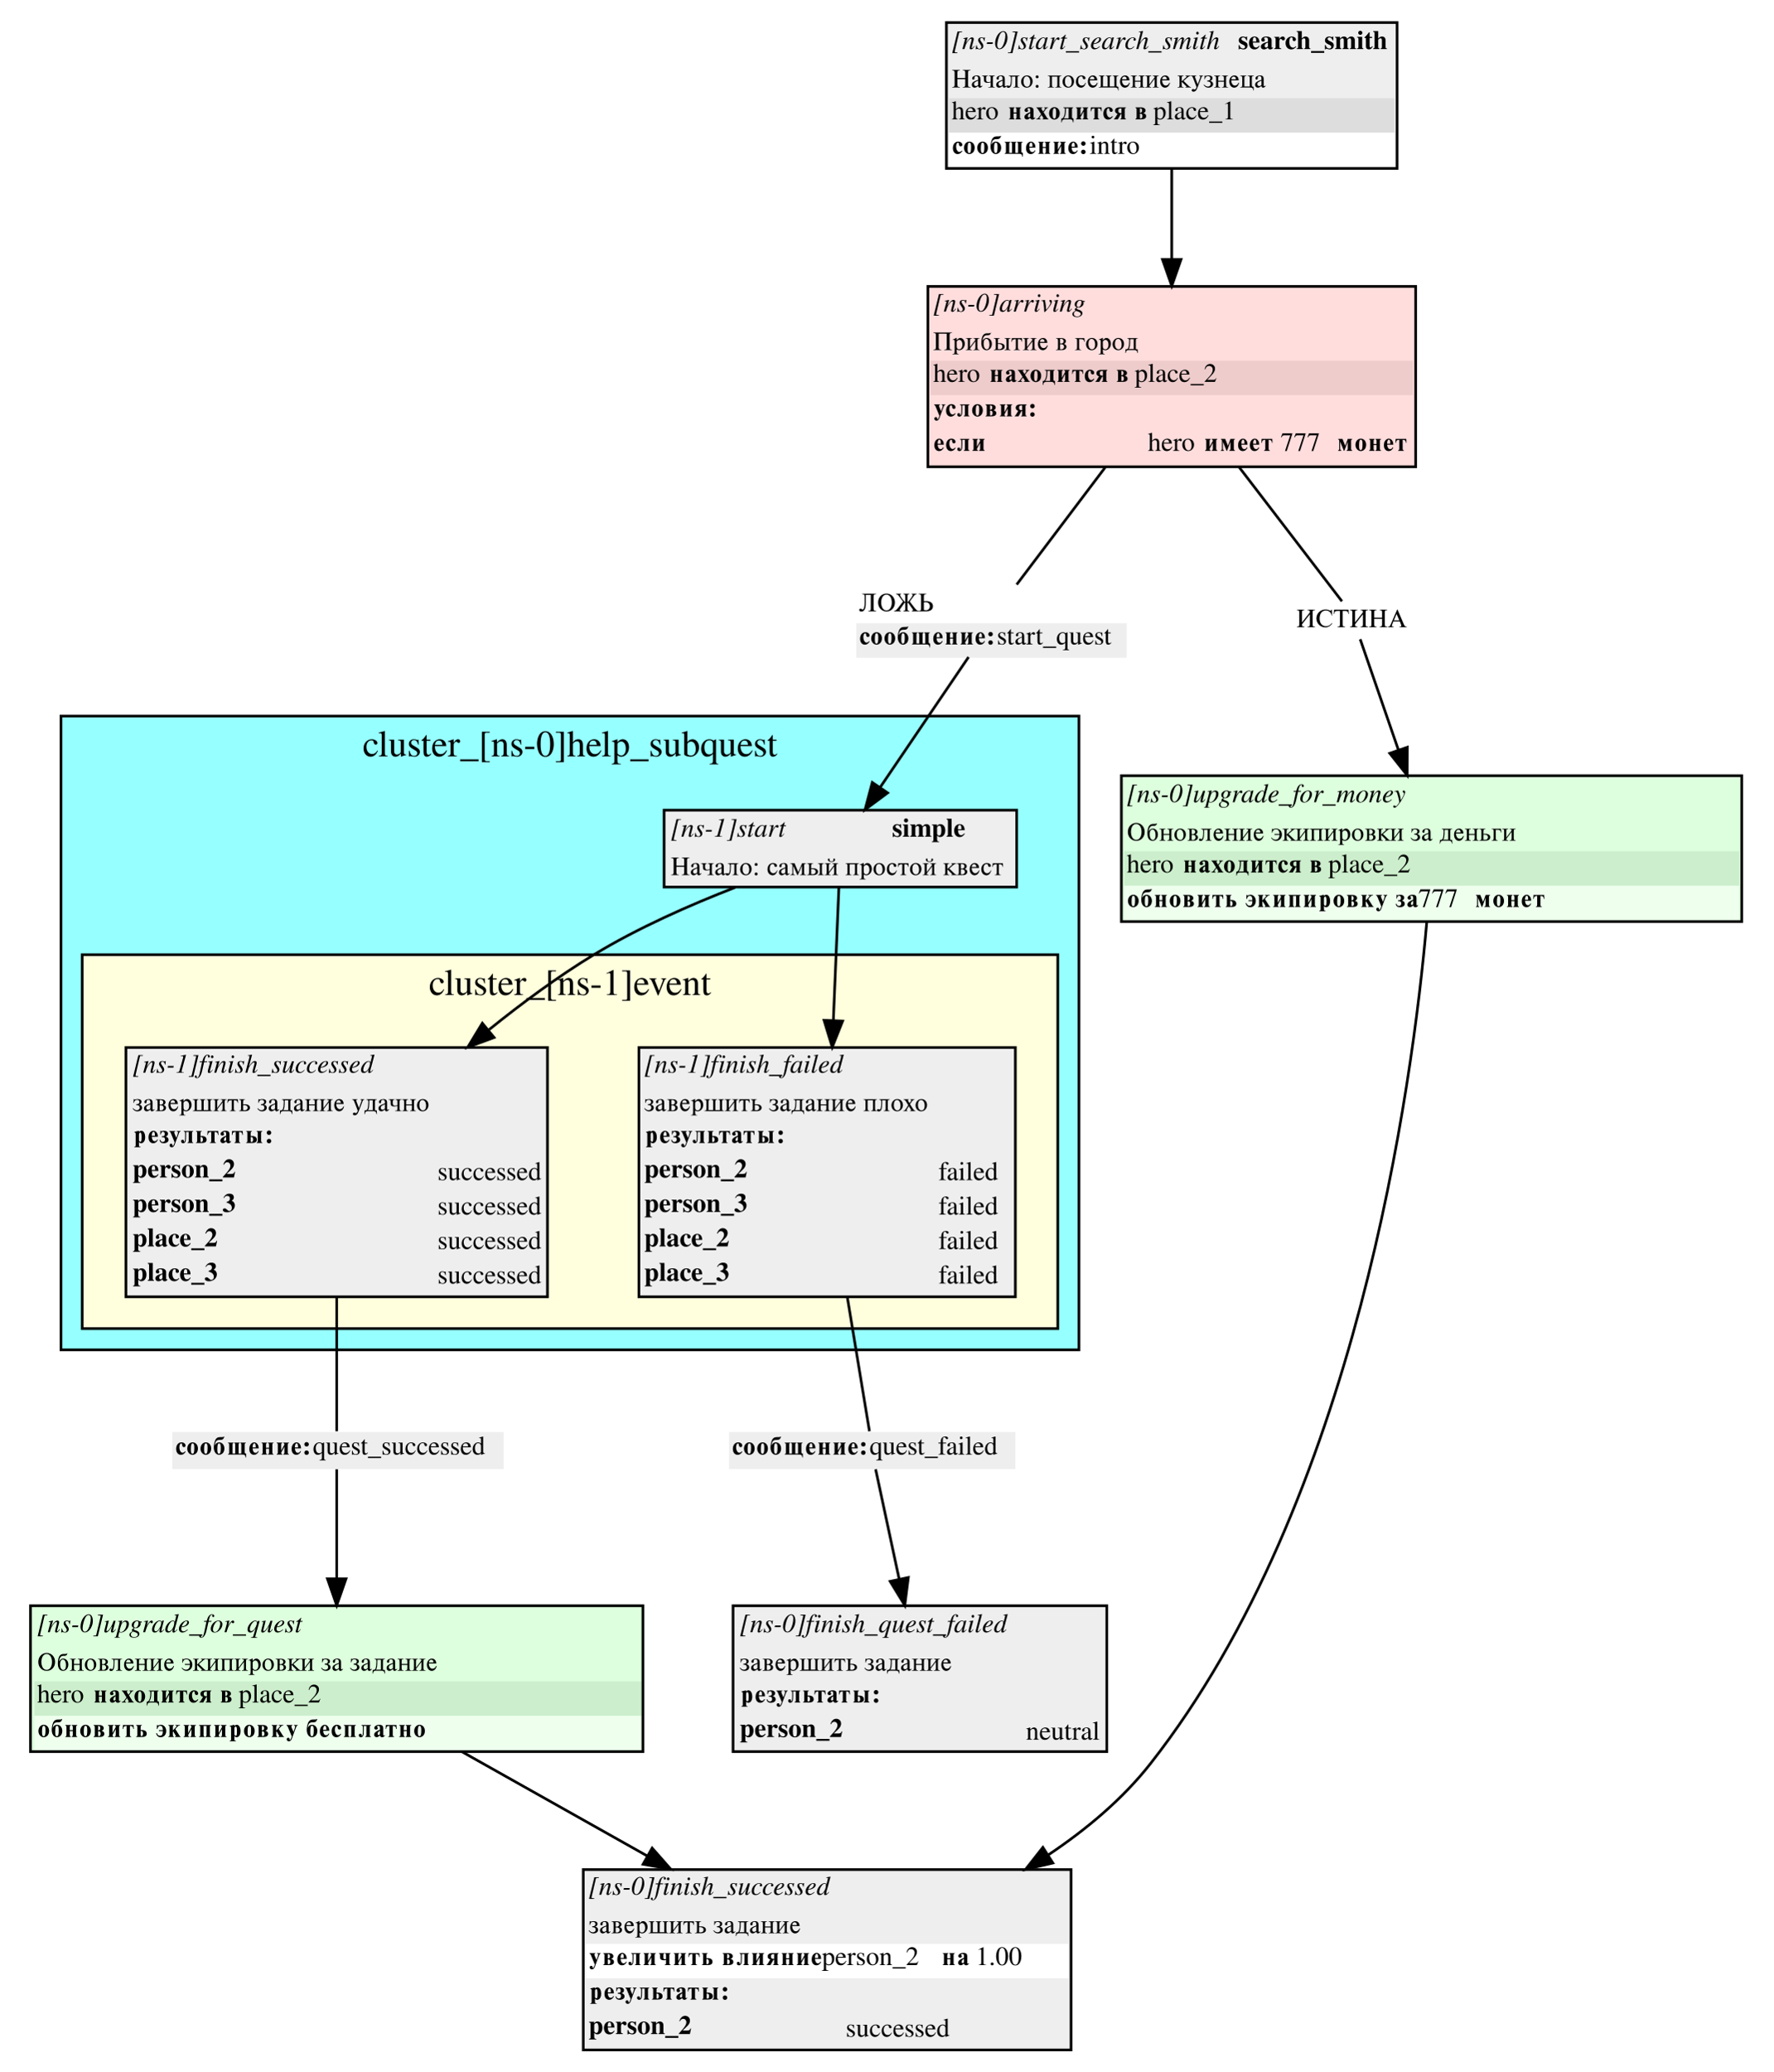
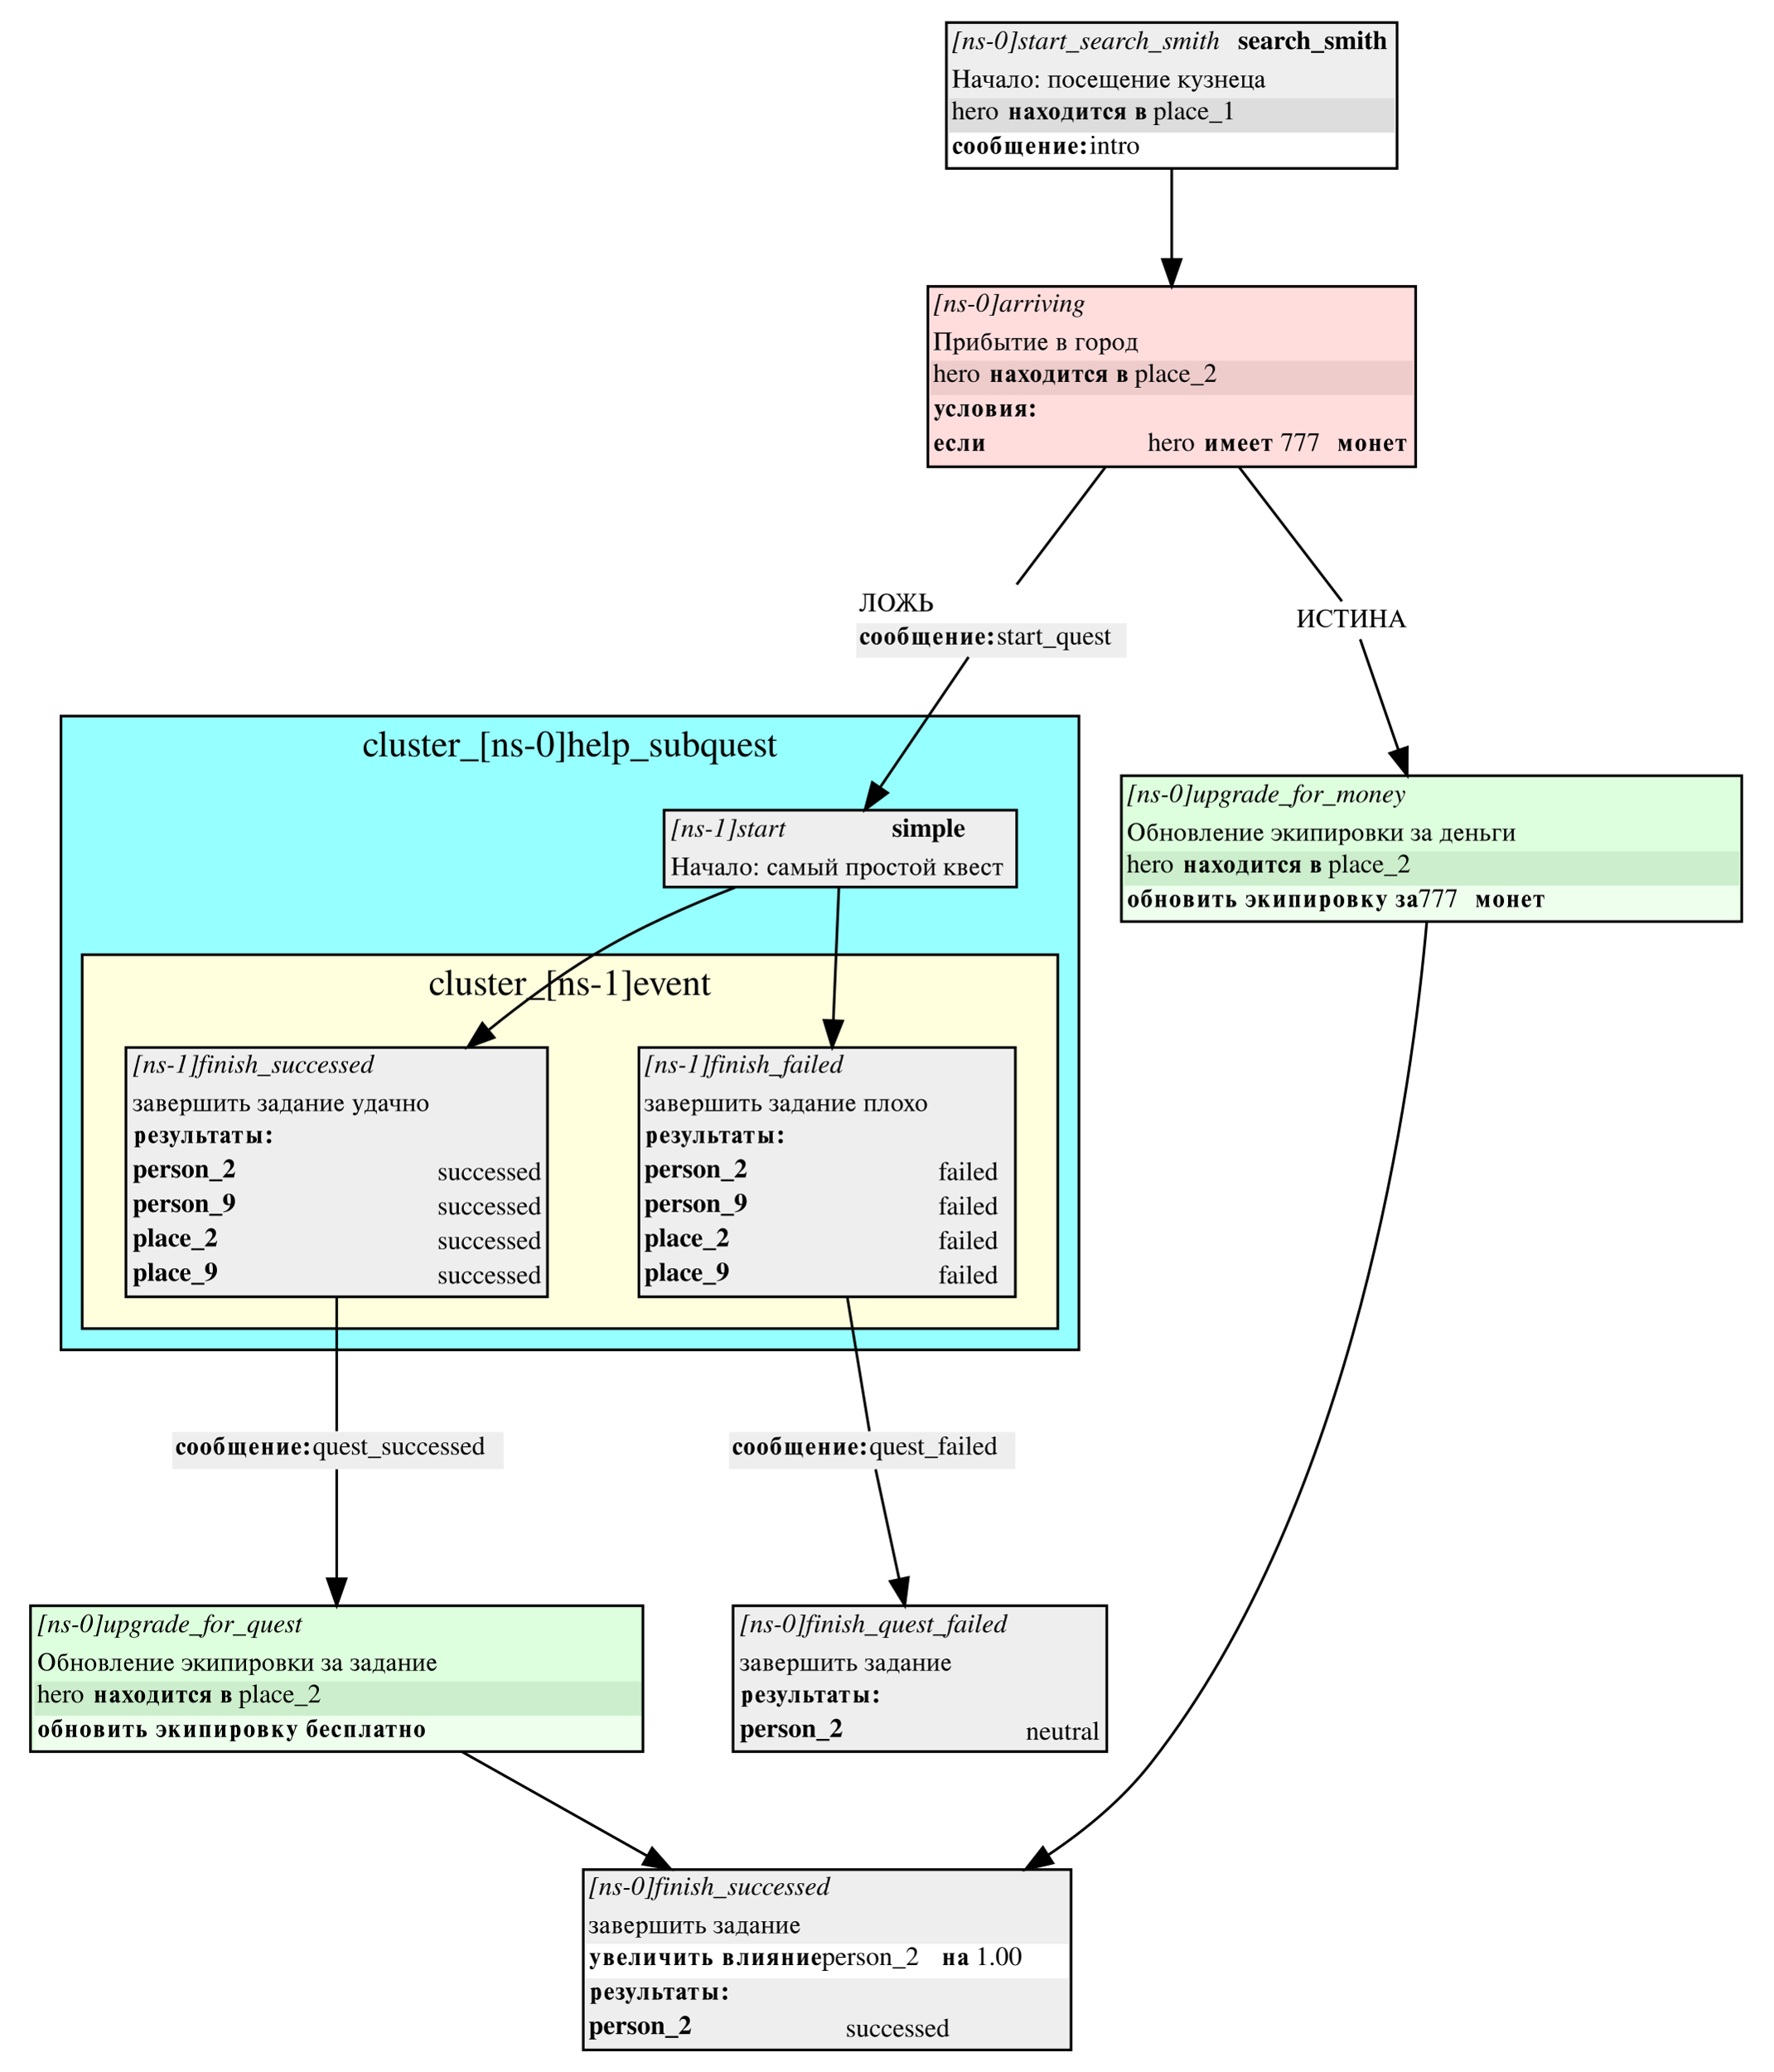
<svg xmlns="http://www.w3.org/2000/svg" width="669pt" height="781pt" viewBox="0.00 0.00 669.00 781.00">
  <g id="graph0" class="graph" transform="scale(1 1) rotate(0) translate(4 777)">
    <polygon fill="white" stroke="white" points="-4,4 -4,-777 665,-777 665,4 -4,4" />
    <g id="clust1" class="cluster">
      <polygon fill="#96ffff" stroke="black" points="19,-268 19,-507 403,-507 403,-268 19,-268" />
      <text text-anchor="middle" x="211" y="-491.8" font-family="Times,serif" font-size="14.00">cluster_[ns-0]help_subquest</text>
    </g>
    <g id="clust2" class="cluster">
      <polygon fill="#ffffdd" stroke="black" points="27,-276 27,-417 395,-417 395,-276 27,-276" />
      <text text-anchor="middle" x="211" y="-401.8" font-family="Times,serif" font-size="14.00">cluster_[ns-1]event</text>
    </g>
    <g id="node1" class="node">
      <polygon fill="#eeeeee" stroke="none" points="246.5,-442.5 246.5,-471.5 379.5,-471.5 379.5,-442.5 246.5,-442.5" />
      <text text-anchor="start" x="249" y="-461.5" font-family="Times,serif" font-style="italic" font-size="10.00">[ns-1]start</text>
      <text text-anchor="start" x="332.5" y="-461.5" font-family="Times,serif" font-weight="bold" font-size="10.00">simple</text>
      <text text-anchor="start" x="249" y="-447" font-family="Times,serif" font-size="10.00">Начало: самый простой квест</text>
      <polygon fill="none" stroke="black" points="246.5,-442.5 246.5,-471.5 379.5,-471.5 379.5,-442.5 246.5,-442.5" />
    </g>
-     <g id="node5" class="node">
+     <g id="node4" class="node">
      <polygon fill="#eeeeee" stroke="none" points="43.5,-288 43.5,-382 202.5,-382 202.5,-288 43.5,-288" />
      <text text-anchor="start" x="46" y="-372.5" font-family="Times,serif" font-style="italic" font-size="10.00">[ns-1]finish_successed</text>
      <text text-anchor="start" x="46" y="-358" font-family="Times,serif" font-size="10.00">завершить задание удачно</text>
      <polygon fill="#eeeeee" stroke="none" points="45,-341 45,-354 202,-354 202,-341 45,-341" />
      <text text-anchor="start" x="46" y="-346" font-family="Times,serif" font-weight="bold" font-size="10.00">результаты:</text>
      <text text-anchor="start" x="46" y="-333" font-family="Times,serif" font-weight="bold" font-size="10.00">person_2</text>
      <text text-anchor="start" x="161" y="-332" font-family="Times,serif" font-size="10.00">successed</text>
-       <text text-anchor="start" x="46" y="-320" font-family="Times,serif" font-weight="bold" font-size="10.00">person_3</text>
+       <text text-anchor="start" x="46" y="-320" font-family="Times,serif" font-weight="bold" font-size="10.00">person_9</text>
      <text text-anchor="start" x="161" y="-319" font-family="Times,serif" font-size="10.00">successed</text>
      <text text-anchor="start" x="46" y="-307" font-family="Times,serif" font-weight="bold" font-size="10.00">place_2</text>
      <text text-anchor="start" x="161" y="-306" font-family="Times,serif" font-size="10.00">successed</text>
-       <text text-anchor="start" x="46" y="-294" font-family="Times,serif" font-weight="bold" font-size="10.00">place_3</text>
+       <text text-anchor="start" x="46" y="-294" font-family="Times,serif" font-weight="bold" font-size="10.00">place_9</text>
      <text text-anchor="start" x="161" y="-293" font-family="Times,serif" font-size="10.00">successed</text>
      <polygon fill="none" stroke="black" points="43.5,-288 43.5,-382 202.5,-382 202.5,-288 43.5,-288" />
    </g>
    <g id="edge11" class="edge">
      <path fill="none" stroke="black" d="M273.271,-442.357C256.294,-435.772 236.604,-427.098 220,-417 206.545,-408.817 193.01,-398.855 180.497,-388.755" />
      <polygon fill="black" stroke="black" points="182.378,-385.77 172.433,-382.115 177.928,-391.174 182.378,-385.77" />
    </g>
    <g id="node6" class="node">
      <polygon fill="#eeeeee" stroke="none" points="237,-288 237,-382 379,-382 379,-288 237,-288" />
      <text text-anchor="start" x="239" y="-372.5" font-family="Times,serif" font-style="italic" font-size="10.00">[ns-1]finish_failed</text>
      <text text-anchor="start" x="239" y="-358" font-family="Times,serif" font-size="10.00">завершить задание плохо</text>
      <polygon fill="#eeeeee" stroke="none" points="238,-341 238,-354 378,-354 378,-341 238,-341" />
      <text text-anchor="start" x="239" y="-346" font-family="Times,serif" font-weight="bold" font-size="10.00">результаты:</text>
      <text text-anchor="start" x="239" y="-333" font-family="Times,serif" font-weight="bold" font-size="10.00">person_2</text>
      <text text-anchor="start" x="350" y="-332" font-family="Times,serif" font-size="10.00">failed</text>
-       <text text-anchor="start" x="239" y="-320" font-family="Times,serif" font-weight="bold" font-size="10.00">person_3</text>
+       <text text-anchor="start" x="239" y="-320" font-family="Times,serif" font-weight="bold" font-size="10.00">person_9</text>
      <text text-anchor="start" x="350" y="-319" font-family="Times,serif" font-size="10.00">failed</text>
      <text text-anchor="start" x="239" y="-307" font-family="Times,serif" font-weight="bold" font-size="10.00">place_2</text>
      <text text-anchor="start" x="350" y="-306" font-family="Times,serif" font-size="10.00">failed</text>
-       <text text-anchor="start" x="239" y="-294" font-family="Times,serif" font-weight="bold" font-size="10.00">place_3</text>
+       <text text-anchor="start" x="239" y="-294" font-family="Times,serif" font-weight="bold" font-size="10.00">place_9</text>
      <text text-anchor="start" x="350" y="-293" font-family="Times,serif" font-size="10.00">failed</text>
      <polygon fill="none" stroke="black" points="237,-288 237,-382 379,-382 379,-288 237,-288" />
    </g>
    <g id="edge1" class="edge">
      <path fill="none" stroke="black" d="M312.426,-442.234C311.911,-429.872 311.119,-410.865 310.347,-392.327" />
      <polygon fill="black" stroke="black" points="313.835,-391.967 309.922,-382.122 306.841,-392.259 313.835,-391.967" />
    </g>
    <g id="node2" class="node">
      <polygon fill="#eeeeee" stroke="none" points="353,-713.5 353,-768.5 523,-768.5 523,-713.5 353,-713.5" />
      <text text-anchor="start" x="355" y="-758.5" font-family="Times,serif" font-style="italic" font-size="10.00">[ns-0]start_search_smith</text>
      <text text-anchor="start" x="463" y="-758.5" font-family="Times,serif" font-weight="bold" font-size="10.00">search_smith</text>
      <text text-anchor="start" x="355" y="-744" font-family="Times,serif" font-size="10.00">Начало: посещение кузнеца</text>
      <polygon fill="#dddddd" stroke="none" points="354,-727 354,-740 522,-740 522,-727 354,-727" />
      <text text-anchor="start" x="355" y="-732" font-family="Times,serif" font-size="10.00">hero </text>
      <text text-anchor="start" x="376" y="-732" font-family="Times,serif" font-weight="bold" font-size="10.00">находится в</text>
      <text text-anchor="start" x="431" y="-732" font-family="Times,serif" font-size="10.00"> place_1</text>
      <polygon fill="#ffffff" stroke="none" points="354,-714 354,-727 522,-727 522,-714 354,-714" />
      <text text-anchor="start" x="355" y="-719" font-family="Times,serif" font-weight="bold" font-size="10.00">сообщение:</text>
      <text text-anchor="start" x="407" y="-719" font-family="Times,serif" font-size="10.00"> intro</text>
      <polygon fill="none" stroke="black" points="353,-713.5 353,-768.5 523,-768.5 523,-713.5 353,-713.5" />
    </g>
    <g id="node9" class="node">
      <polygon fill="#ffdddd" stroke="none" points="346,-601 346,-669 530,-669 530,-601 346,-601" />
      <text text-anchor="start" x="348" y="-659.5" font-family="Times,serif" font-style="italic" font-size="10.00">[ns-0]arriving</text>
      <text text-anchor="start" x="348" y="-645" font-family="Times,serif" font-size="10.00">Прибытие в город</text>
      <polygon fill="#eecccc" stroke="none" points="347,-628 347,-641 529,-641 529,-628 347,-628" />
      <text text-anchor="start" x="348" y="-633" font-family="Times,serif" font-size="10.00">hero </text>
      <text text-anchor="start" x="369" y="-633" font-family="Times,serif" font-weight="bold" font-size="10.00">находится в</text>
      <text text-anchor="start" x="424" y="-633" font-family="Times,serif" font-size="10.00"> place_2</text>
      <polygon fill="#ffdddd" stroke="none" points="347,-615 347,-628 529,-628 529,-615 347,-615" />
      <text text-anchor="start" x="348" y="-620" font-family="Times,serif" font-weight="bold" font-size="10.00">условия:</text>
      <text text-anchor="start" x="348" y="-607" font-family="Times,serif" font-weight="bold" font-size="10.00">если </text>
      <polygon fill="#ffdddd" stroke="none" points="428,-602 428,-615 529,-615 529,-602 428,-602" />
      <text text-anchor="start" x="429" y="-607" font-family="Times,serif" font-size="10.00">hero </text>
      <text text-anchor="start" x="450" y="-607" font-family="Times,serif" font-weight="bold" font-size="10.00">имеет </text>
      <text text-anchor="start" x="479" y="-607" font-family="Times,serif" font-size="10.00"> 777 </text>
      <text text-anchor="start" x="500" y="-607" font-family="Times,serif" font-weight="bold" font-size="10.00">монет</text>
      <polygon fill="none" stroke="black" points="346,-601 346,-669 530,-669 530,-601 346,-601" />
    </g>
    <g id="edge7" class="edge">
      <path fill="none" stroke="black" d="M438,-713.487C438,-703.061 438,-690.818 438,-679.183" />
      <polygon fill="black" stroke="black" points="441.5,-679.174 438,-669.174 434.5,-679.174 441.5,-679.174" />
    </g>
    <g id="node3" class="node">
      <polygon fill="#eeeeee" stroke="none" points="272.5,-116.5 272.5,-171.5 413.5,-171.5 413.5,-116.5 272.5,-116.5" />
      <text text-anchor="start" x="275" y="-161.5" font-family="Times,serif" font-style="italic" font-size="10.00">[ns-0]finish_quest_failed</text>
      <text text-anchor="start" x="275" y="-147" font-family="Times,serif" font-size="10.00">завершить задание</text>
      <polygon fill="#eeeeee" stroke="none" points="274,-130 274,-143 413,-143 413,-130 274,-130" />
      <text text-anchor="start" x="275" y="-135" font-family="Times,serif" font-weight="bold" font-size="10.00">результаты:</text>
      <text text-anchor="start" x="275" y="-122" font-family="Times,serif" font-weight="bold" font-size="10.00">person_2</text>
      <text text-anchor="start" x="383" y="-121" font-family="Times,serif" font-size="10.00">neutral</text>
      <polygon fill="none" stroke="black" points="272.5,-116.5 272.5,-171.5 413.5,-171.5 413.5,-116.5 272.5,-116.5" />
    </g>
-     <g id="node4" class="node">
+     <g id="node13" class="node">
+       <polygon fill="#eeeeee" stroke="none" points="61,-223 61,-237 186,-237 186,-223 61,-223" />
+       <text text-anchor="start" x="62" y="-228.5" font-family="Times,serif" font-weight="bold" font-size="10.00">сообщение:</text>
+       <text text-anchor="start" x="114" y="-228.5" font-family="Times,serif" font-size="10.00"> quest_successed</text>
+     </g>
+     <g id="edge12" class="edge">
+       <path fill="none" stroke="black" d="M123,-287.923C123,-268.211 123,-247.429 123,-237.298" />
+     </g>
+     <g id="node5" class="node">
      <polygon fill="#ddffdd" stroke="none" points="419,-429.5 419,-484.5 653,-484.5 653,-429.5 419,-429.5" />
      <text text-anchor="start" x="421" y="-474.5" font-family="Times,serif" font-style="italic" font-size="10.00">[ns-0]upgrade_for_money</text>
      <text text-anchor="start" x="421" y="-460" font-family="Times,serif" font-size="10.00">Обновление экипировки за деньги</text>
      <polygon fill="#cceecc" stroke="none" points="420,-443 420,-456 652,-456 652,-443 420,-443" />
      <text text-anchor="start" x="421" y="-448" font-family="Times,serif" font-size="10.00">hero </text>
      <text text-anchor="start" x="442" y="-448" font-family="Times,serif" font-weight="bold" font-size="10.00">находится в</text>
      <text text-anchor="start" x="497" y="-448" font-family="Times,serif" font-size="10.00"> place_2</text>
      <polygon fill="#eeffee" stroke="none" points="420,-430 420,-443 652,-443 652,-430 420,-430" />
      <text text-anchor="start" x="421" y="-435" font-family="Times,serif" font-weight="bold" font-size="10.00">обновить экипировку за </text>
      <text text-anchor="start" x="531" y="-435" font-family="Times,serif" font-size="10.00"> 777 </text>
      <text text-anchor="start" x="552" y="-435" font-family="Times,serif" font-weight="bold" font-size="10.00">монет</text>
      <polygon fill="none" stroke="black" points="419,-429.5 419,-484.5 653,-484.5 653,-429.5 419,-429.5" />
    </g>
    <g id="node8" class="node">
      <polygon fill="#eeeeee" stroke="none" points="216,-4 216,-72 400,-72 400,-4 216,-4" />
      <text text-anchor="start" x="218" y="-62.5" font-family="Times,serif" font-style="italic" font-size="10.00">[ns-0]finish_successed</text>
      <text text-anchor="start" x="218" y="-48" font-family="Times,serif" font-size="10.00">завершить задание</text>
      <polygon fill="#ffffff" stroke="none" points="217,-31 217,-44 399,-44 399,-31 217,-31" />
      <text text-anchor="start" x="218" y="-36" font-family="Times,serif" font-weight="bold" font-size="10.00">увеличить влияние </text>
      <text text-anchor="start" x="306" y="-36" font-family="Times,serif" font-size="10.00">  person_2 </text>
      <text text-anchor="start" x="351" y="-36" font-family="Times,serif" font-weight="bold" font-size="10.00">на </text>
      <text text-anchor="start" x="364" y="-36" font-family="Times,serif" font-size="10.00"> 1.00</text>
      <polygon fill="#eeeeee" stroke="none" points="217,-18 217,-31 399,-31 399,-18 217,-18" />
      <text text-anchor="start" x="218" y="-23" font-family="Times,serif" font-weight="bold" font-size="10.00">результаты:</text>
      <text text-anchor="start" x="218" y="-10" font-family="Times,serif" font-weight="bold" font-size="10.00">person_2</text>
      <text text-anchor="start" x="315" y="-9" font-family="Times,serif" font-size="10.00">successed</text>
      <polygon fill="none" stroke="black" points="216,-4 216,-72 400,-72 400,-4 216,-4" />
    </g>
    <g id="edge8" class="edge">
      <path fill="none" stroke="black" d="M534.201,-429.336C528.766,-367.305 507.727,-211.073 430,-112 419.493,-98.607 405.793,-87.133 391.383,-77.514" />
      <polygon fill="black" stroke="black" points="393.149,-74.49 382.835,-72.066 389.386,-80.392 393.149,-74.49" />
    </g>
-     <g id="node13" class="node">
-       <polygon fill="#eeeeee" stroke="none" points="61,-223 61,-237 186,-237 186,-223 61,-223" />
-       <text text-anchor="start" x="62" y="-228.5" font-family="Times,serif" font-weight="bold" font-size="10.00">сообщение:</text>
-       <text text-anchor="start" x="114" y="-228.5" font-family="Times,serif" font-size="10.00"> quest_successed</text>
-     </g>
-     <g id="edge12" class="edge">
-       <path fill="none" stroke="black" d="M123,-287.923C123,-268.211 123,-247.429 123,-237.298" />
-     </g>
    <g id="node10" class="node">
      <polygon fill="#eeeeee" stroke="none" points="271,-223 271,-237 379,-237 379,-223 271,-223" />
      <text text-anchor="start" x="272" y="-228.5" font-family="Times,serif" font-weight="bold" font-size="10.00">сообщение:</text>
      <text text-anchor="start" x="324" y="-228.5" font-family="Times,serif" font-size="10.00"> quest_failed</text>
    </g>
    <g id="edge2" class="edge">
      <path fill="none" stroke="black" d="M315.605,-287.923C318.858,-268.211 322.288,-247.429 323.961,-237.298" />
    </g>
    <g id="node7" class="node">
      <polygon fill="#ddffdd" stroke="none" points="7.5,-116.5 7.5,-171.5 238.5,-171.5 238.5,-116.5 7.5,-116.5" />
      <text text-anchor="start" x="10" y="-161.5" font-family="Times,serif" font-style="italic" font-size="10.00">[ns-0]upgrade_for_quest</text>
      <text text-anchor="start" x="10" y="-147" font-family="Times,serif" font-size="10.00">Обновление экипировки за задание</text>
      <polygon fill="#cceecc" stroke="none" points="9,-130 9,-143 238,-143 238,-130 9,-130" />
      <text text-anchor="start" x="10" y="-135" font-family="Times,serif" font-size="10.00">hero </text>
      <text text-anchor="start" x="31" y="-135" font-family="Times,serif" font-weight="bold" font-size="10.00">находится в</text>
      <text text-anchor="start" x="86" y="-135" font-family="Times,serif" font-size="10.00"> place_2</text>
      <polygon fill="#eeffee" stroke="none" points="9,-117 9,-130 238,-130 238,-117 9,-117" />
      <text text-anchor="start" x="10" y="-122" font-family="Times,serif" font-weight="bold" font-size="10.00">обновить экипировку бесплатно</text>
      <polygon fill="none" stroke="black" points="7.5,-116.5 7.5,-171.5 238.5,-171.5 238.5,-116.5 7.5,-116.5" />
    </g>
    <g id="edge4" class="edge">
      <path fill="none" stroke="black" d="M170.162,-116.487C191.425,-104.534 216.935,-90.193 240.196,-77.117" />
      <polygon fill="black" stroke="black" points="241.986,-80.126 248.988,-72.174 238.556,-74.024 241.986,-80.126" />
    </g>
    <g id="node11" class="node">
      <polygon fill="#ffffff" stroke="none" points="319,-542 319,-556 421,-556 421,-542 319,-542" />
      <text text-anchor="start" x="320" y="-546.5" font-family="Times,serif" font-size="10.00">ЛОЖЬ</text>
      <polygon fill="#eeeeee" stroke="none" points="319,-529 319,-542 421,-542 421,-529 319,-529" />
      <text text-anchor="start" x="320" y="-534" font-family="Times,serif" font-weight="bold" font-size="10.00">сообщение:</text>
      <text text-anchor="start" x="372" y="-534" font-family="Times,serif" font-size="10.00"> start_quest</text>
    </g>
    <g id="edge5" class="edge">
      <path fill="none" stroke="black" d="M413.065,-600.998C401.391,-585.547 388.178,-568.059 379.502,-556.576" />
    </g>
    <g id="node12" class="node">
      <polygon fill="#ffffff" stroke="none" points="484,-536 484,-550 530,-550 530,-536 484,-536" />
      <text text-anchor="start" x="485" y="-540.5" font-family="Times,serif" font-size="10.00">ИСТИНА</text>
    </g>
    <g id="edge9" class="edge">
      <path fill="none" stroke="black" d="M463.301,-600.998C477.609,-582.336 494.194,-560.703 502.194,-550.268" />
    </g>
    <g id="edge3" class="edge">
      <path fill="none" stroke="black" d="M326.295,-222.959C328.159,-214.257 331.749,-197.504 335.125,-181.752" />
      <polygon fill="black" stroke="black" points="338.618,-182.151 337.292,-171.639 331.774,-180.684 338.618,-182.151" />
    </g>
    <g id="edge6" class="edge">
      <path fill="none" stroke="black" d="M361.343,-529.242C352.543,-516.274 338.734,-495.923 328.123,-480.287" />
      <polygon fill="black" stroke="black" points="330.819,-478.026 322.308,-471.717 325.027,-481.957 330.819,-478.026" />
    </g>
    <g id="edge10" class="edge">
      <path fill="none" stroke="black" d="M509.086,-535.959C512.119,-527.174 517.984,-510.184 523.467,-494.302" />
      <polygon fill="black" stroke="black" points="526.848,-495.234 526.803,-484.639 520.231,-492.95 526.848,-495.234" />
    </g>
    <g id="edge13" class="edge">
      <path fill="none" stroke="black" d="M123,-222.959C123,-214.257 123,-197.504 123,-181.752" />
      <polygon fill="black" stroke="black" points="126.5,-181.639 123,-171.639 119.5,-181.639 126.5,-181.639" />
    </g>
  </g>
</svg>
